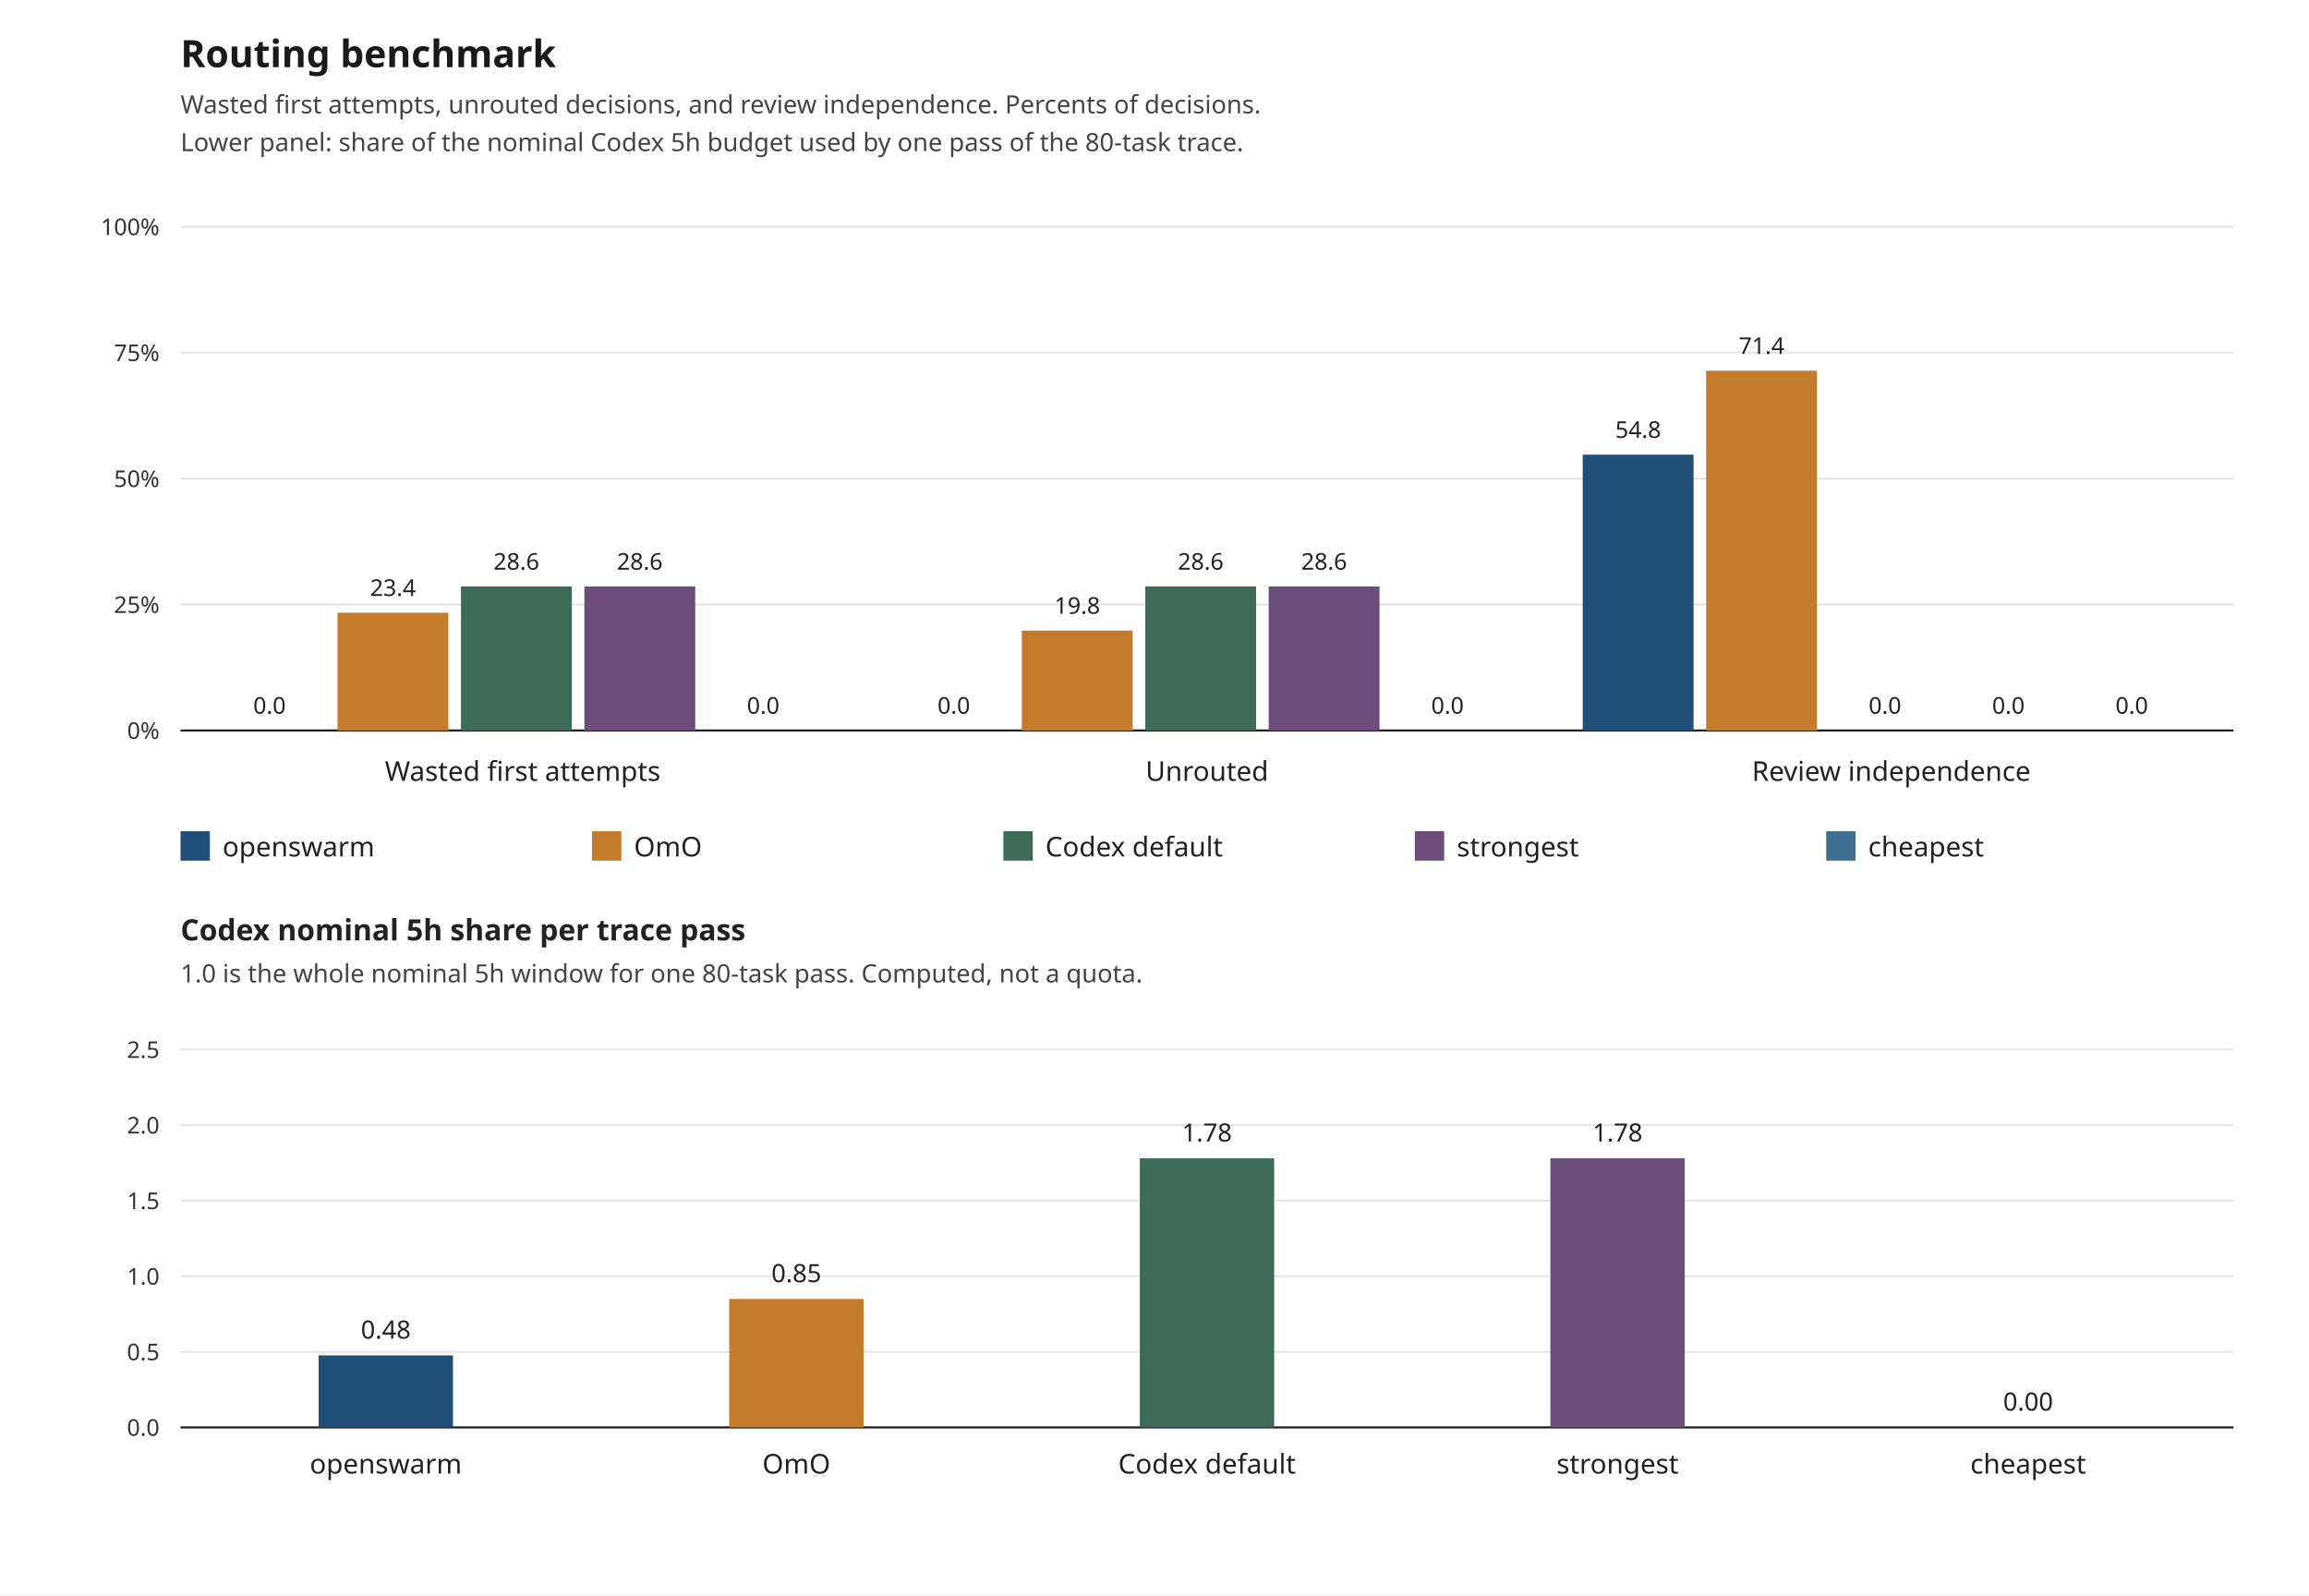
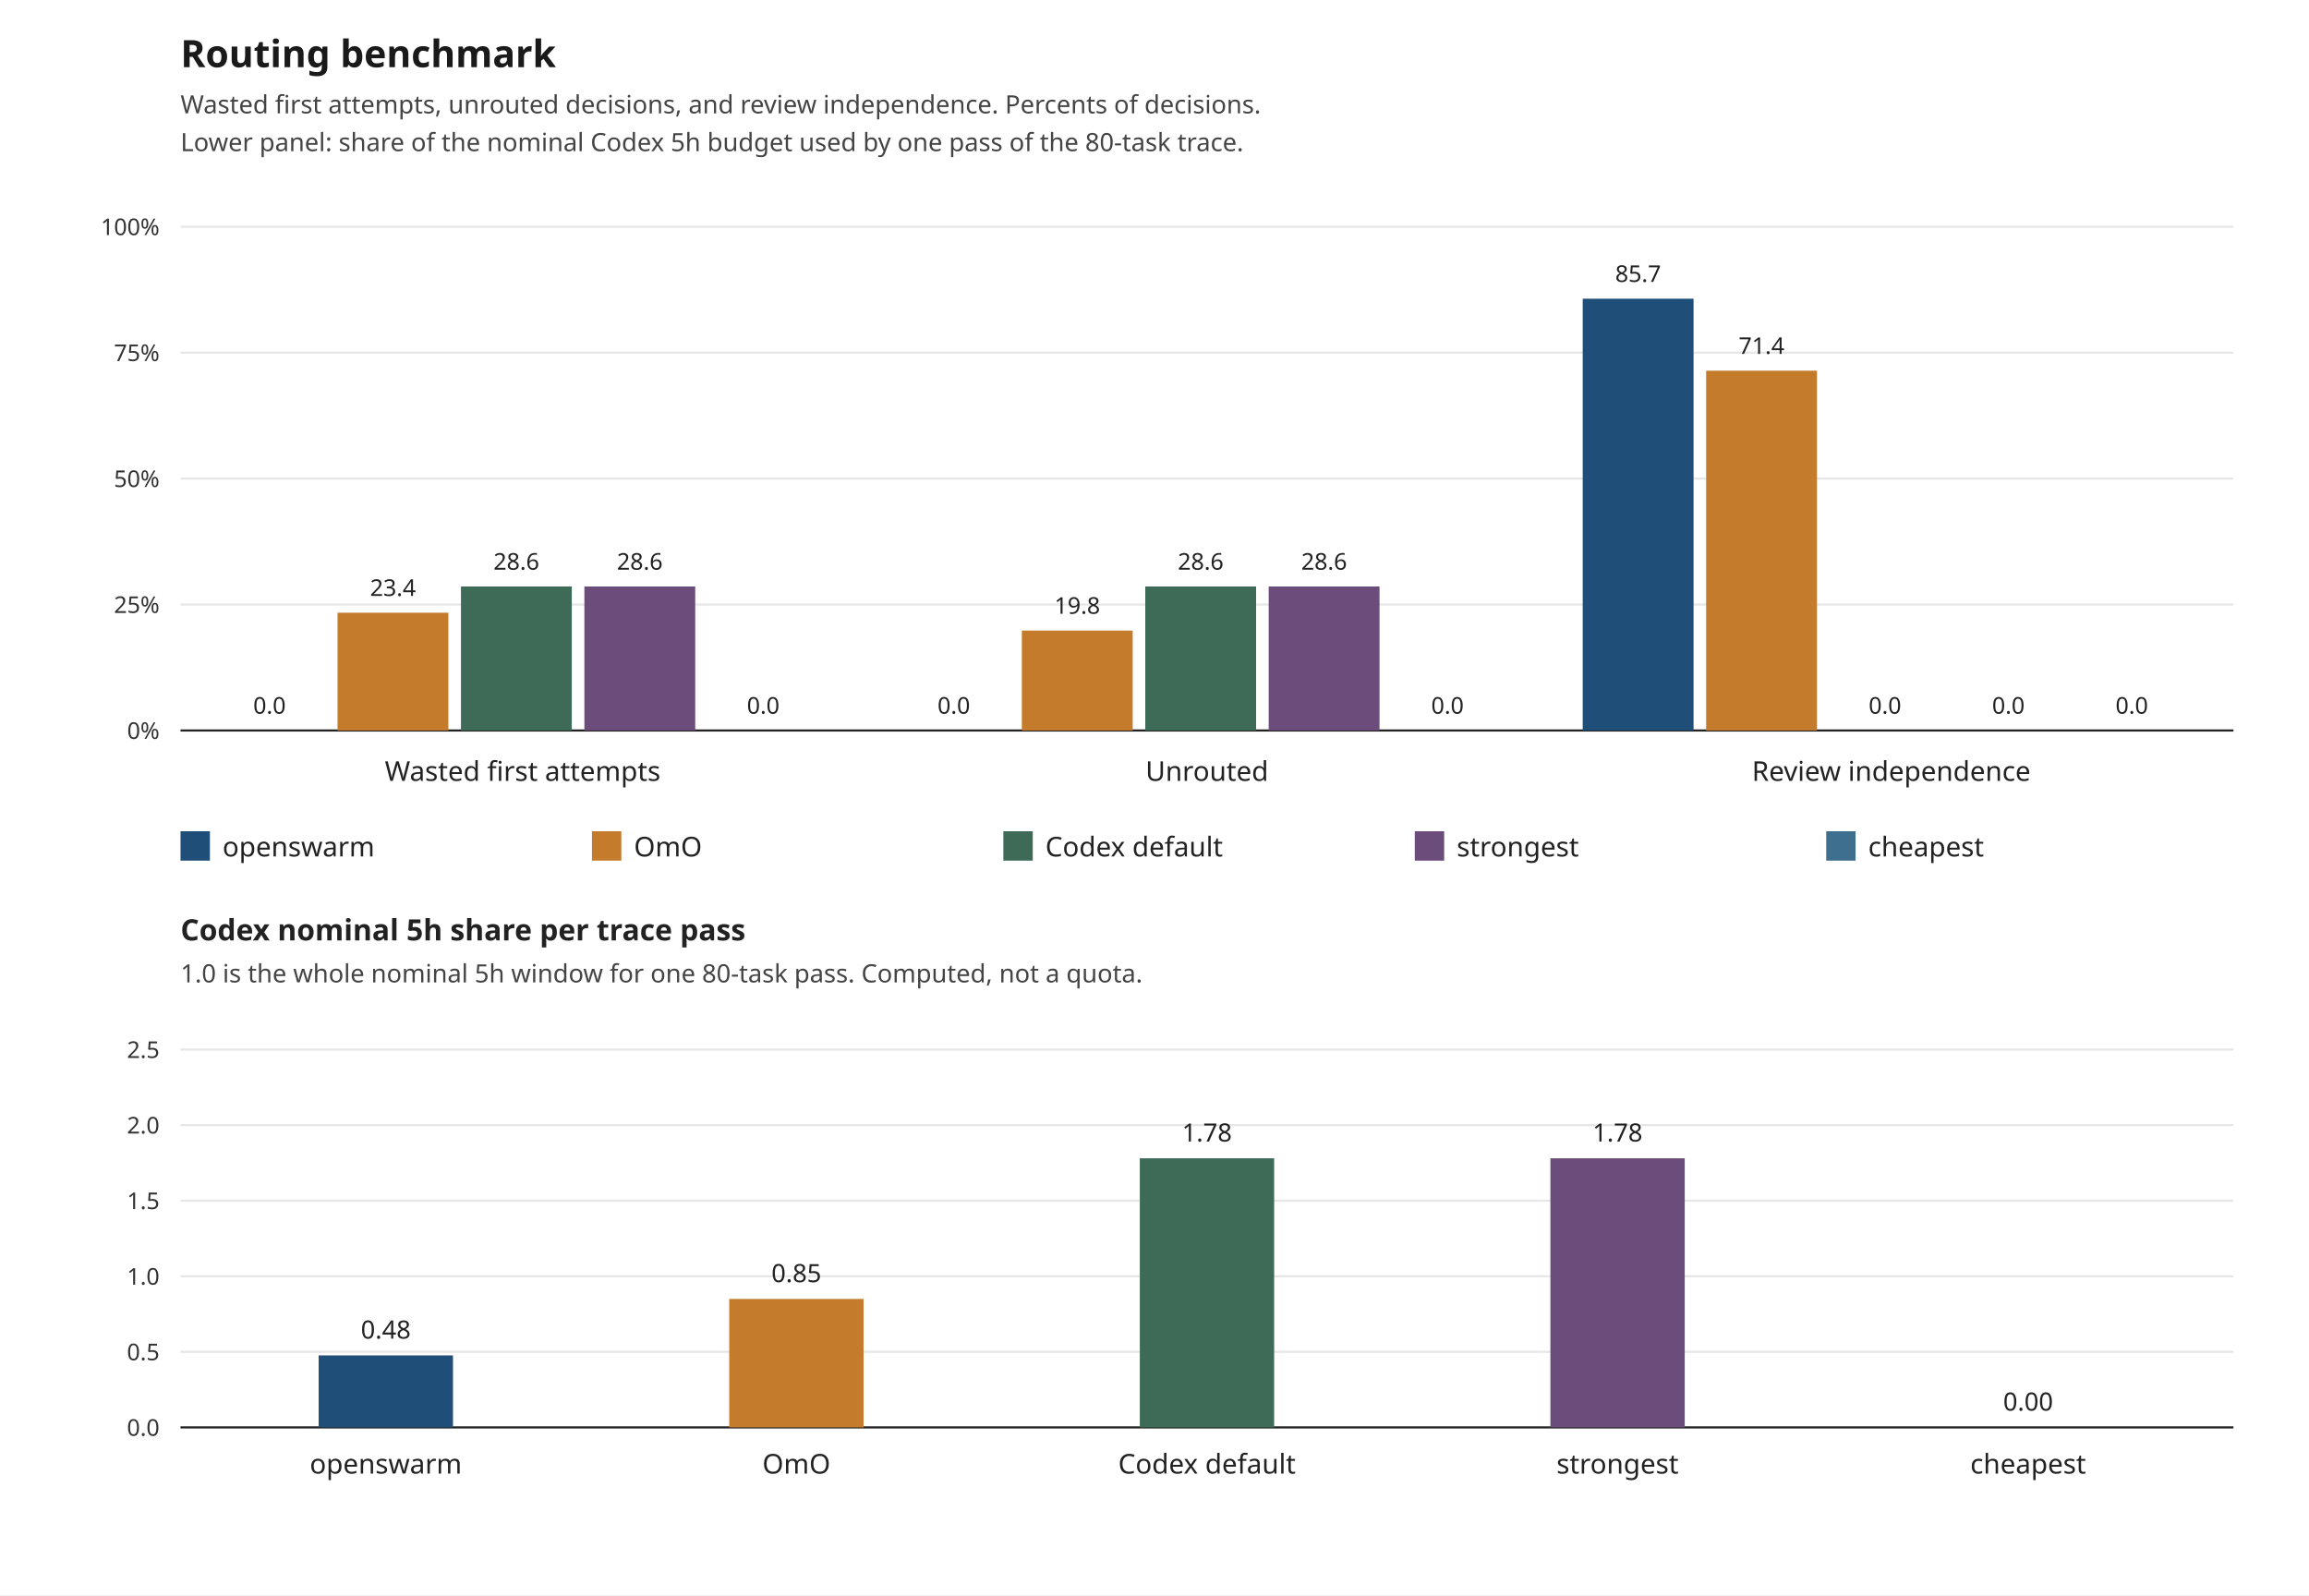
<svg xmlns="http://www.w3.org/2000/svg" width="1100" height="760" viewBox="0 0 1100 760">
  <rect width="1100" height="760" fill="#ffffff" />
  <text x="86.0" y="32.0" text-anchor="start" font-family="sans-serif" font-size="18" font-weight="600" fill="#1a1a1a">Routing benchmark</text>
  <text x="86.0" y="54.0" text-anchor="start" font-family="sans-serif" font-size="12" font-weight="normal" fill="#444">Wasted first attempts, unrouted decisions, and review independence. Percents of decisions.</text>
  <text x="86.0" y="72.0" text-anchor="start" font-family="sans-serif" font-size="12" font-weight="normal" fill="#444">Lower panel: share of the nominal Codex 5h budget used by one pass of the 80-task trace.</text>
  <line x1="86.0" y1="348.0" x2="1064.0" y2="348.0" stroke="#e6e6e6" />
  <text x="76.0" y="352.0" text-anchor="end" font-family="sans-serif" font-size="11" font-weight="normal" fill="#333">0%</text>
  <line x1="86.0" y1="288.0" x2="1064.0" y2="288.0" stroke="#e6e6e6" />
  <text x="76.0" y="292.0" text-anchor="end" font-family="sans-serif" font-size="11" font-weight="normal" fill="#333">25%</text>
  <line x1="86.0" y1="228.0" x2="1064.0" y2="228.0" stroke="#e6e6e6" />
  <text x="76.0" y="232.0" text-anchor="end" font-family="sans-serif" font-size="11" font-weight="normal" fill="#333">50%</text>
  <line x1="86.0" y1="168.0" x2="1064.0" y2="168.0" stroke="#e6e6e6" />
  <text x="76.0" y="172.0" text-anchor="end" font-family="sans-serif" font-size="11" font-weight="normal" fill="#333">75%</text>
  <line x1="86.0" y1="108.0" x2="1064.0" y2="108.0" stroke="#e6e6e6" />
  <text x="76.0" y="112.0" text-anchor="end" font-family="sans-serif" font-size="11" font-weight="normal" fill="#333">100%</text>
  <line x1="86.0" y1="348.0" x2="1064.0" y2="348.0" stroke="#222" />
  <rect x="102.0" y="348.0" width="52.8" height="0.0" fill="#1f4e79" />
  <text x="128.4" y="340.0" text-anchor="middle" font-family="sans-serif" font-size="11" font-weight="normal" fill="#222">0.0</text>
  <rect x="160.8" y="291.9" width="52.8" height="56.1" fill="#c47b2b" />
  <text x="187.2" y="283.9" text-anchor="middle" font-family="sans-serif" font-size="11" font-weight="normal" fill="#222">23.4</text>
  <rect x="219.6" y="279.4" width="52.8" height="68.6" fill="#3d6b58" />
  <text x="246.0" y="271.4" text-anchor="middle" font-family="sans-serif" font-size="11" font-weight="normal" fill="#222">28.6</text>
  <rect x="278.4" y="279.4" width="52.8" height="68.6" fill="#6b4c7a" />
  <text x="304.8" y="271.4" text-anchor="middle" font-family="sans-serif" font-size="11" font-weight="normal" fill="#222">28.6</text>
  <rect x="337.2" y="348.0" width="52.8" height="0.0" fill="#3f6f8f" />
  <text x="363.6" y="340.0" text-anchor="middle" font-family="sans-serif" font-size="11" font-weight="normal" fill="#222">0.0</text>
  <text x="249.0" y="372.0" text-anchor="middle" font-family="sans-serif" font-size="13" font-weight="normal" fill="#222">Wasted first attempts</text>
  <rect x="428.0" y="348.0" width="52.8" height="0.0" fill="#1f4e79" />
  <text x="454.4" y="340.0" text-anchor="middle" font-family="sans-serif" font-size="11" font-weight="normal" fill="#222">0.0</text>
  <rect x="486.8" y="300.4" width="52.8" height="47.6" fill="#c47b2b" />
  <text x="513.2" y="292.4" text-anchor="middle" font-family="sans-serif" font-size="11" font-weight="normal" fill="#222">19.8</text>
  <rect x="545.6" y="279.4" width="52.8" height="68.6" fill="#3d6b58" />
  <text x="572.0" y="271.4" text-anchor="middle" font-family="sans-serif" font-size="11" font-weight="normal" fill="#222">28.6</text>
  <rect x="604.4" y="279.4" width="52.8" height="68.6" fill="#6b4c7a" />
  <text x="630.8" y="271.4" text-anchor="middle" font-family="sans-serif" font-size="11" font-weight="normal" fill="#222">28.6</text>
  <rect x="663.2" y="348.0" width="52.8" height="0.0" fill="#3f6f8f" />
  <text x="689.6" y="340.0" text-anchor="middle" font-family="sans-serif" font-size="11" font-weight="normal" fill="#222">0.0</text>
  <text x="575.0" y="372.0" text-anchor="middle" font-family="sans-serif" font-size="13" font-weight="normal" fill="#222">Unrouted</text>
-   <rect x="754.0" y="216.6" width="52.8" height="131.4" fill="#1f4e79" />
-   <text x="780.4" y="208.6" text-anchor="middle" font-family="sans-serif" font-size="11" font-weight="normal" fill="#222">54.8</text>
+   <rect x="754.0" y="142.3" width="52.8" height="205.7" fill="#1f4e79" />
+   <text x="780.4" y="134.3" text-anchor="middle" font-family="sans-serif" font-size="11" font-weight="normal" fill="#222">85.7</text>
  <rect x="812.8" y="176.6" width="52.8" height="171.4" fill="#c47b2b" />
  <text x="839.2" y="168.6" text-anchor="middle" font-family="sans-serif" font-size="11" font-weight="normal" fill="#222">71.4</text>
  <rect x="871.6" y="348.0" width="52.8" height="0.0" fill="#3d6b58" />
  <text x="898.0" y="340.0" text-anchor="middle" font-family="sans-serif" font-size="11" font-weight="normal" fill="#222">0.0</text>
  <rect x="930.4" y="348.0" width="52.8" height="0.0" fill="#6b4c7a" />
  <text x="956.8" y="340.0" text-anchor="middle" font-family="sans-serif" font-size="11" font-weight="normal" fill="#222">0.0</text>
  <rect x="989.2" y="348.0" width="52.8" height="0.0" fill="#3f6f8f" />
  <text x="1015.6" y="340.0" text-anchor="middle" font-family="sans-serif" font-size="11" font-weight="normal" fill="#222">0.0</text>
  <text x="901.0" y="372.0" text-anchor="middle" font-family="sans-serif" font-size="13" font-weight="normal" fill="#222">Review independence</text>
  <rect x="86.0" y="396.0" width="14.0" height="14.0" fill="#1f4e79" />
  <text x="106.0" y="408.0" text-anchor="start" font-family="sans-serif" font-size="13" font-weight="normal" fill="#222">openswarm</text>
  <rect x="282.0" y="396.0" width="14.0" height="14.0" fill="#c47b2b" />
  <text x="302.0" y="408.0" text-anchor="start" font-family="sans-serif" font-size="13" font-weight="normal" fill="#222">OmO</text>
  <rect x="478.0" y="396.0" width="14.0" height="14.0" fill="#3d6b58" />
  <text x="498.0" y="408.0" text-anchor="start" font-family="sans-serif" font-size="13" font-weight="normal" fill="#222">Codex default</text>
  <rect x="674.0" y="396.0" width="14.0" height="14.0" fill="#6b4c7a" />
  <text x="694.0" y="408.0" text-anchor="start" font-family="sans-serif" font-size="13" font-weight="normal" fill="#222">strongest</text>
  <rect x="870.0" y="396.0" width="14.0" height="14.0" fill="#3f6f8f" />
  <text x="890.0" y="408.0" text-anchor="start" font-family="sans-serif" font-size="13" font-weight="normal" fill="#222">cheapest</text>
  <text x="86.0" y="448.0" text-anchor="start" font-family="sans-serif" font-size="14" font-weight="600" fill="#222">Codex nominal 5h share per trace pass</text>
  <text x="86.0" y="468.0" text-anchor="start" font-family="sans-serif" font-size="12" font-weight="normal" fill="#444">1.0 is the whole nominal 5h window for one 80-task pass. Computed, not a quota.</text>
  <line x1="86.0" y1="680.0" x2="1064.0" y2="680.0" stroke="#e6e6e6" />
  <text x="76.0" y="684.0" text-anchor="end" font-family="sans-serif" font-size="11" font-weight="normal" fill="#333">0.0</text>
  <line x1="86.0" y1="644.0" x2="1064.0" y2="644.0" stroke="#e6e6e6" />
  <text x="76.0" y="648.0" text-anchor="end" font-family="sans-serif" font-size="11" font-weight="normal" fill="#333">0.5</text>
  <line x1="86.0" y1="608.0" x2="1064.0" y2="608.0" stroke="#e6e6e6" />
  <text x="76.0" y="612.0" text-anchor="end" font-family="sans-serif" font-size="11" font-weight="normal" fill="#333">1.0</text>
  <line x1="86.0" y1="572.0" x2="1064.0" y2="572.0" stroke="#e6e6e6" />
  <text x="76.0" y="576.0" text-anchor="end" font-family="sans-serif" font-size="11" font-weight="normal" fill="#333">1.5</text>
  <line x1="86.0" y1="536.0" x2="1064.0" y2="536.0" stroke="#e6e6e6" />
  <text x="76.0" y="540.0" text-anchor="end" font-family="sans-serif" font-size="11" font-weight="normal" fill="#333">2.0</text>
  <line x1="86.0" y1="500.0" x2="1064.0" y2="500.0" stroke="#e6e6e6" />
  <text x="76.0" y="504.0" text-anchor="end" font-family="sans-serif" font-size="11" font-weight="normal" fill="#333">2.5</text>
  <line x1="86.0" y1="680.0" x2="1064.0" y2="680.0" stroke="#222" />
  <rect x="151.8" y="645.7" width="64.0" height="34.3" fill="#1f4e79" />
  <text x="183.8" y="637.7" text-anchor="middle" font-family="sans-serif" font-size="12" font-weight="normal" fill="#222">0.48</text>
  <text x="183.8" y="702.0" text-anchor="middle" font-family="sans-serif" font-size="13" font-weight="normal" fill="#222">openswarm</text>
  <rect x="347.4" y="618.8" width="64.0" height="61.2" fill="#c47b2b" />
  <text x="379.4" y="610.8" text-anchor="middle" font-family="sans-serif" font-size="12" font-weight="normal" fill="#222">0.85</text>
  <text x="379.4" y="702.0" text-anchor="middle" font-family="sans-serif" font-size="13" font-weight="normal" fill="#222">OmO</text>
  <rect x="543.0" y="551.8" width="64.0" height="128.2" fill="#3d6b58" />
  <text x="575.0" y="543.8" text-anchor="middle" font-family="sans-serif" font-size="12" font-weight="normal" fill="#222">1.78</text>
  <text x="575.0" y="702.0" text-anchor="middle" font-family="sans-serif" font-size="13" font-weight="normal" fill="#222">Codex default</text>
  <rect x="738.6" y="551.8" width="64.0" height="128.2" fill="#6b4c7a" />
  <text x="770.6" y="543.8" text-anchor="middle" font-family="sans-serif" font-size="12" font-weight="normal" fill="#222">1.78</text>
  <text x="770.6" y="702.0" text-anchor="middle" font-family="sans-serif" font-size="13" font-weight="normal" fill="#222">strongest</text>
  <rect x="934.2" y="680.0" width="64.0" height="0.0" fill="#3f6f8f" />
  <text x="966.2" y="672.0" text-anchor="middle" font-family="sans-serif" font-size="12" font-weight="normal" fill="#222">0.00</text>
  <text x="966.2" y="702.0" text-anchor="middle" font-family="sans-serif" font-size="13" font-weight="normal" fill="#222">cheapest</text>
</svg>
